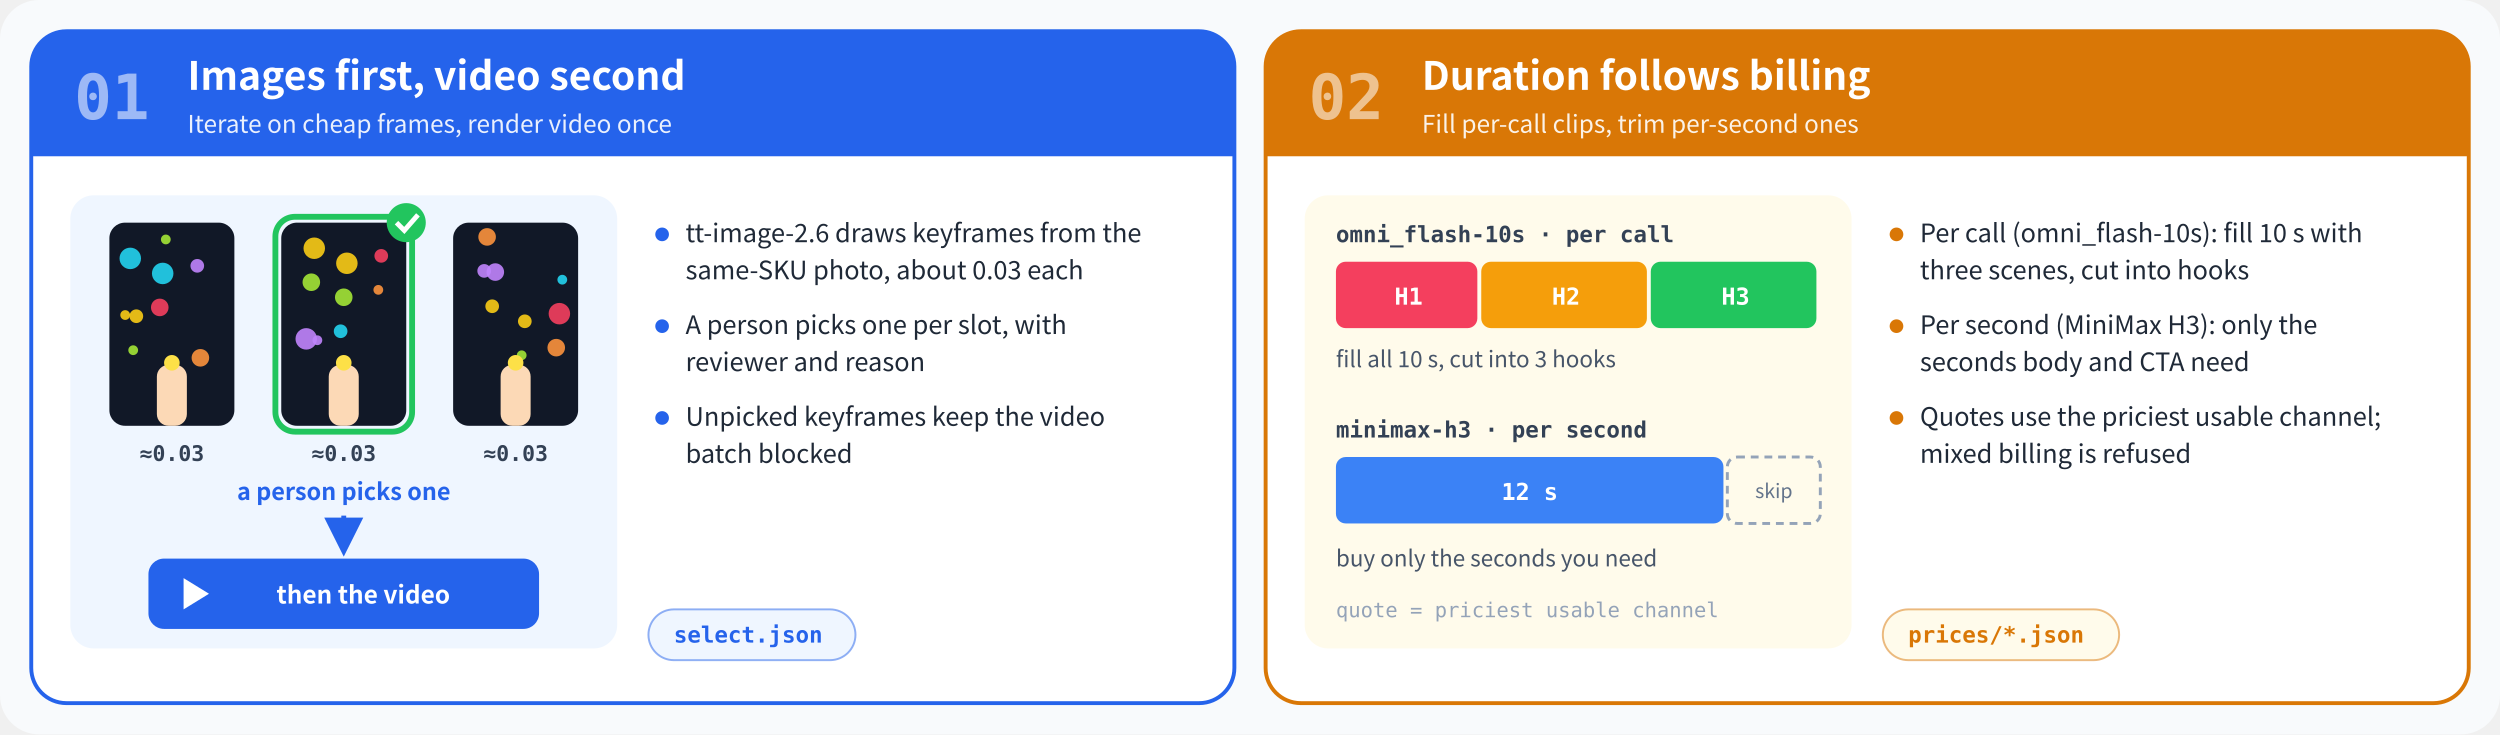
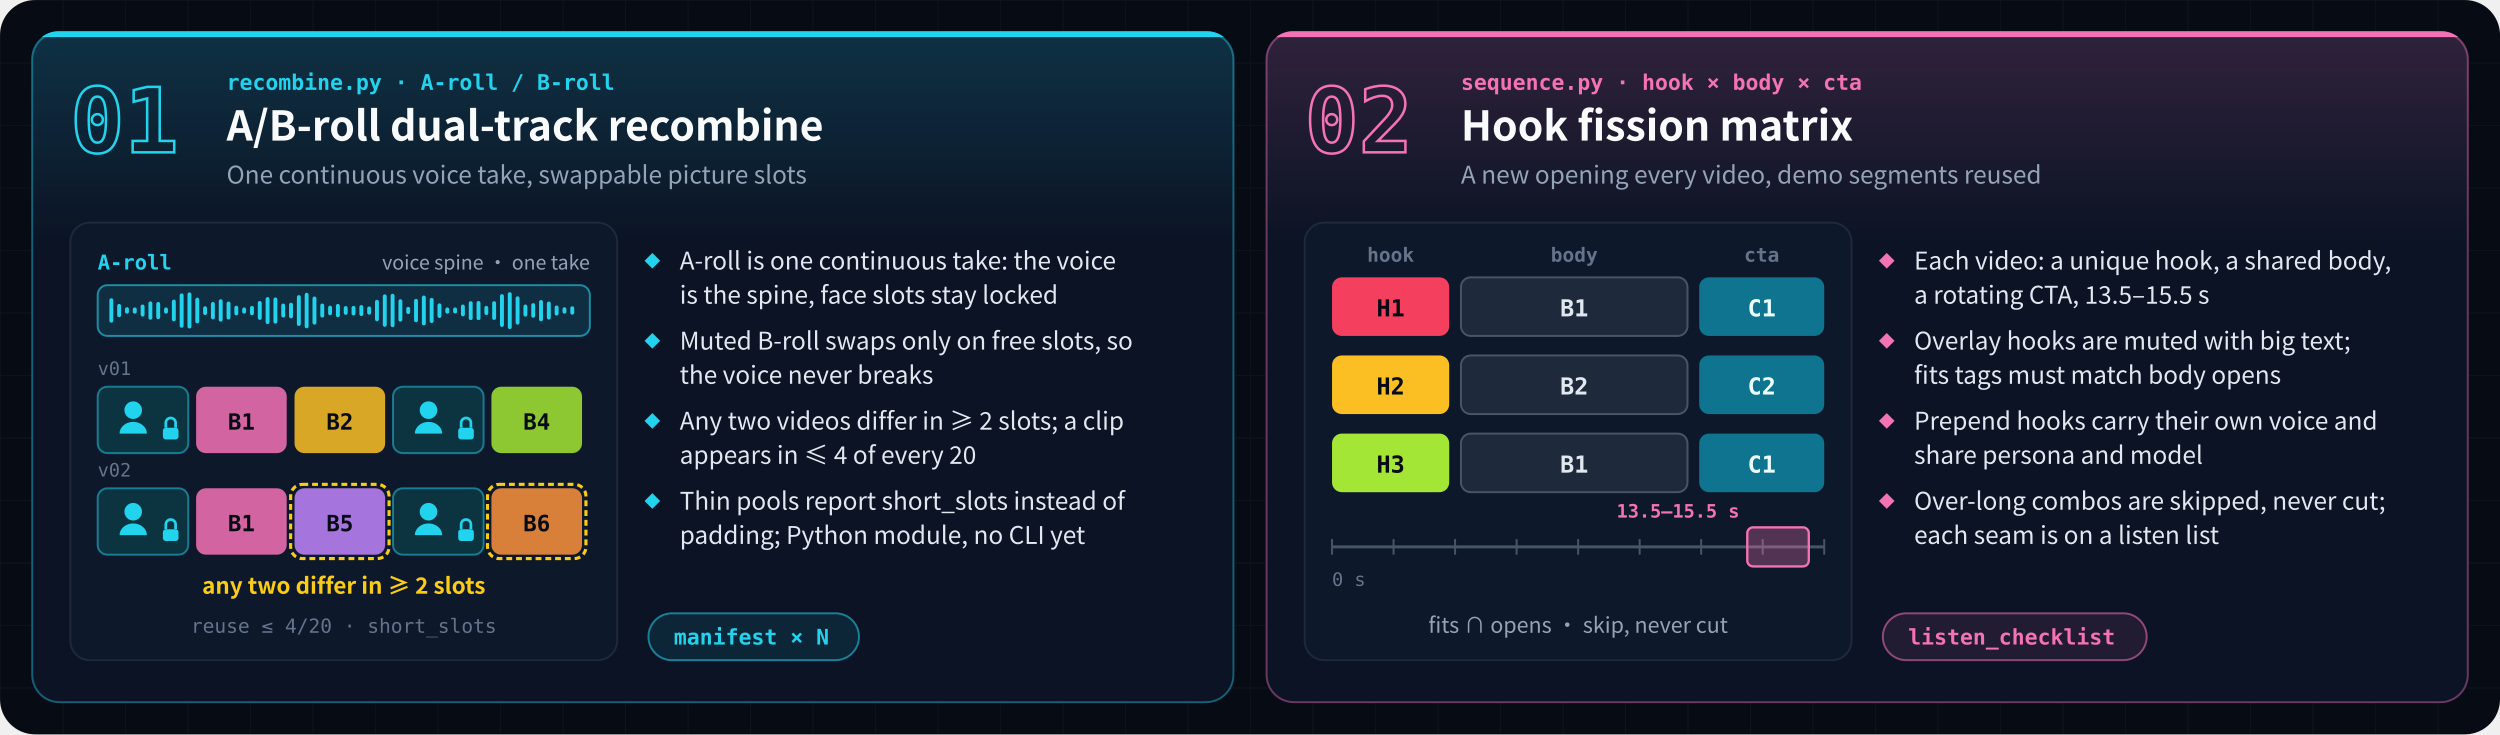
- <svg xmlns="http://www.w3.org/2000/svg" width="1280" height="376" viewBox="0 0 1280 376" role="img" aria-label="Highlights 01-02: images first, duration follows billing">
+ <svg xmlns="http://www.w3.org/2000/svg" width="1280" height="376" viewBox="0 0 1280 376" role="img" aria-label="Highlights 01-02: A/B-roll dual-track recombine, hook fission matrix">
  <defs>
-     <marker id="ar-2563eb" markerWidth="8" markerHeight="8" refX="6" refY="4" orient="auto">
-       <path d="M0 0 L8 4 L0 8 Z" fill="#2563eb" />
-     </marker>
-     <marker id="ar-d97706" markerWidth="8" markerHeight="8" refX="6" refY="4" orient="auto">
-       <path d="M0 0 L8 4 L0 8 Z" fill="#d97706" />
-     </marker>
-     <marker id="ar-db2777" markerWidth="8" markerHeight="8" refX="6" refY="4" orient="auto">
-       <path d="M0 0 L8 4 L0 8 Z" fill="#db2777" />
-     </marker>
-     <marker id="ar-059669" markerWidth="8" markerHeight="8" refX="6" refY="4" orient="auto">
-       <path d="M0 0 L8 4 L0 8 Z" fill="#059669" />
-     </marker>
-     <marker id="ar-7c3aed" markerWidth="8" markerHeight="8" refX="6" refY="4" orient="auto">
-       <path d="M0 0 L8 4 L0 8 Z" fill="#7c3aed" />
-     </marker>
-     <marker id="ar-dc2626" markerWidth="8" markerHeight="8" refX="6" refY="4" orient="auto">
-       <path d="M0 0 L8 4 L0 8 Z" fill="#dc2626" />
-     </marker>
+     <pattern id="grid" width="32" height="32" patternUnits="userSpaceOnUse">
+       <path d="M32 0H0V32" fill="none" stroke="#fff" stroke-opacity=".035" />
+     </pattern>
+     <linearGradient id="gl1" x1="0" y1="0" x2="0" y2="1">
+       <stop offset="0" stop-color="#22d3ee" stop-opacity=".16" />
+       <stop offset="1" stop-color="#22d3ee" stop-opacity="0" />
+     </linearGradient>
+     <linearGradient id="gl2" x1="0" y1="0" x2="0" y2="1">
+       <stop offset="0" stop-color="#f472b6" stop-opacity=".16" />
+       <stop offset="1" stop-color="#f472b6" stop-opacity="0" />
+     </linearGradient>
+     <linearGradient id="gl3" x1="0" y1="0" x2="0" y2="1">
+       <stop offset="0" stop-color="#fbbf24" stop-opacity=".16" />
+       <stop offset="1" stop-color="#fbbf24" stop-opacity="0" />
+     </linearGradient>
+     <linearGradient id="gl4" x1="0" y1="0" x2="0" y2="1">
+       <stop offset="0" stop-color="#a3e635" stop-opacity=".16" />
+       <stop offset="1" stop-color="#a3e635" stop-opacity="0" />
+     </linearGradient>
+     <linearGradient id="gl5" x1="0" y1="0" x2="0" y2="1">
+       <stop offset="0" stop-color="#c084fc" stop-opacity=".16" />
+       <stop offset="1" stop-color="#c084fc" stop-opacity="0" />
+     </linearGradient>
+     <linearGradient id="gl6" x1="0" y1="0" x2="0" y2="1">
+       <stop offset="0" stop-color="#34d399" stop-opacity=".16" />
+       <stop offset="1" stop-color="#34d399" stop-opacity="0" />
+     </linearGradient>
+     <linearGradient id="gl7" x1="0" y1="0" x2="0" y2="1">
+       <stop offset="0" stop-color="#fb923c" stop-opacity=".16" />
+       <stop offset="1" stop-color="#fb923c" stop-opacity="0" />
+     </linearGradient>
+     <linearGradient id="gl8" x1="0" y1="0" x2="0" y2="1">
+       <stop offset="0" stop-color="#38bdf8" stop-opacity=".16" />
+       <stop offset="1" stop-color="#38bdf8" stop-opacity="0" />
+     </linearGradient>
  </defs>
-   <rect width="1280" height="376" rx="20" fill="#f8fafc" />
+   <rect width="1280" height="376" rx="18" fill="#060b14" />
+   <rect width="1280" height="376" rx="18" fill="url(#grid)" />
  <g transform="translate(16 16)">
-     <rect width="616" height="344" rx="18" fill="#fff" stroke="#2563eb" stroke-width="2" />
-     <clipPath id="hc1">
-       <path d="M18 0H598A18 18 0 0 1 616 18V64H0V18A18 18 0 0 1 18 0Z" />
+     <clipPath id="cl1">
+       <rect width="616" height="344" rx="14" />
    </clipPath>
-     <g clip-path="url(#hc1)">
-       <rect width="616" height="64" fill="#2563eb" />
-     </g>
-     <text x="22" y="45" font-size="32" fill="#fff" font-family="SF Mono,Menlo,Consolas,monospace" font-weight="800" opacity=".55">01</text>
-     <text x="80" y="30" font-size="20" fill="#fff" font-family="PingFang SC,Hiragino Sans GB,Microsoft YaHei,Noto Sans CJK SC,Helvetica Neue,Arial,sans-serif" font-weight="700">Images first, video second</text>
-     <text x="80" y="52" font-size="12.5" fill="#fff" font-family="PingFang SC,Hiragino Sans GB,Microsoft YaHei,Noto Sans CJK SC,Helvetica Neue,Arial,sans-serif" opacity=".9">Iterate on cheap frames, render video once</text>
-     <g transform="translate(20 84)">
-       <rect width="280" height="232" rx="12" fill="#eff6ff" />
-       <rect x="20" y="14" width="64" height="104" rx="8" fill="#111827" />
-       <circle cx="30.7" cy="32.3" r="5.5" fill="#22d3ee" opacity=".9" />
-       <circle cx="32.2" cy="79.3" r="2.5" fill="#a3e635" opacity=".9" />
-       <circle cx="33.8" cy="61.9" r="3.5" fill="#facc15" opacity=".9" />
-       <circle cx="65.0" cy="36.1" r="3.5" fill="#c084fc" opacity=".9" />
-       <circle cx="66.6" cy="83.2" r="4.5" fill="#fb923c" opacity=".9" />
-       <circle cx="45.8" cy="57.4" r="4.5" fill="#f43f5e" opacity=".9" />
-       <circle cx="47.3" cy="40.0" r="5.5" fill="#22d3ee" opacity=".9" />
-       <circle cx="48.9" cy="22.6" r="2.5" fill="#a3e635" opacity=".9" />
-       <circle cx="28.1" cy="61.3" r="2.5" fill="#facc15" opacity=".9" />
-       <rect x="44.32" y="86.8" width="15.36" height="31.2" rx="6" fill="#fcd9b6" />
-       <circle cx="52.0" cy="85.76" r="4" fill="#fde047" />
-       <text x="52" y="136" font-size="11" fill="#334155" font-family="SF Mono,Menlo,Consolas,monospace" font-weight="700" text-anchor="middle">≈0.03</text>
-       <rect x="108" y="14" width="64" height="104" rx="8" fill="#111827" />
-       <circle cx="123.4" cy="44.5" r="4.5" fill="#a3e635" opacity=".9" />
-       <circle cx="124.9" cy="27.1" r="5.5" fill="#facc15" opacity=".9" />
-       <circle cx="126.5" cy="74.2" r="2.5" fill="#c084fc" opacity=".9" />
-       <circle cx="157.7" cy="48.4" r="2.5" fill="#fb923c" opacity=".9" />
-       <circle cx="159.2" cy="31.0" r="3.5" fill="#f43f5e" opacity=".9" />
-       <circle cx="138.4" cy="69.6" r="3.5" fill="#22d3ee" opacity=".9" />
-       <circle cx="140.0" cy="52.2" r="4.5" fill="#a3e635" opacity=".9" />
-       <circle cx="141.6" cy="34.8" r="5.5" fill="#facc15" opacity=".9" />
-       <circle cx="120.8" cy="73.5" r="5.5" fill="#c084fc" opacity=".9" />
-       <rect x="132.32" y="86.8" width="15.36" height="31.2" rx="6" fill="#fcd9b6" />
-       <circle cx="140.0" cy="85.76" r="4" fill="#fde047" />
-       <text x="140" y="136" font-size="11" fill="#334155" font-family="SF Mono,Menlo,Consolas,monospace" font-weight="700" text-anchor="middle">≈0.03</text>
-       <rect x="196" y="14" width="64" height="104" rx="8" fill="#111827" />
-       <circle cx="216.0" cy="56.8" r="3.5" fill="#facc15" opacity=".9" />
-       <circle cx="217.6" cy="39.3" r="4.5" fill="#c084fc" opacity=".9" />
-       <circle cx="248.8" cy="78.0" r="4.5" fill="#fb923c" opacity=".9" />
-       <circle cx="250.4" cy="60.6" r="5.5" fill="#f43f5e" opacity=".9" />
-       <circle cx="251.9" cy="43.2" r="2.5" fill="#22d3ee" opacity=".9" />
-       <circle cx="231.1" cy="81.9" r="2.5" fill="#a3e635" opacity=".9" />
-       <circle cx="232.7" cy="64.5" r="3.5" fill="#facc15" opacity=".9" />
-       <circle cx="211.9" cy="38.7" r="3.5" fill="#c084fc" opacity=".9" />
-       <circle cx="213.4" cy="21.3" r="4.5" fill="#fb923c" opacity=".9" />
-       <rect x="220.32" y="86.8" width="15.36" height="31.2" rx="6" fill="#fcd9b6" />
-       <circle cx="228.0" cy="85.76" r="4" fill="#fde047" />
-       <text x="228" y="136" font-size="11" fill="#334155" font-family="SF Mono,Menlo,Consolas,monospace" font-weight="700" text-anchor="middle">≈0.03</text>
-       <rect x="105" y="11" width="70" height="110" rx="10" fill="none" stroke="#22c55e" stroke-width="3" />
-       <circle cx="172" cy="14" r="10" fill="#22c55e" />
-       <path d="M167 14 L171 18 L178 10" stroke="#fff" stroke-width="2.5" fill="none" />
-       <text x="140" y="156" font-size="12" fill="#2563eb" font-family="PingFang SC,Hiragino Sans GB,Microsoft YaHei,Noto Sans CJK SC,Helvetica Neue,Arial,sans-serif" font-weight="700" text-anchor="middle">a person picks one</text>
-       <line x1="140" y1="164" x2="140" y2="180" stroke="#2563eb" stroke-width="2.5" marker-end="url(#ar-2563eb)" />
-       <rect x="40" y="186" width="200" height="36" rx="8" fill="#2563eb" />
-       <path d="M58 196 L58 212 L71 204 Z" fill="#fff" />
-       <text x="150" y="209" font-size="12.5" fill="#fff" font-family="PingFang SC,Hiragino Sans GB,Microsoft YaHei,Noto Sans CJK SC,Helvetica Neue,Arial,sans-serif" font-weight="700" text-anchor="middle">then the video</text>
-     </g>
-     <circle cx="323" cy="104.0" r="3.5" fill="#2563eb" />
-     <text x="335" y="108" font-size="13" fill="#1f2937" font-family="PingFang SC,Hiragino Sans GB,Microsoft YaHei,Noto Sans CJK SC,Helvetica Neue,Arial,sans-serif">tt-image-2.6 draws keyframes from the</text>
-     <text x="335" y="127" font-size="13" fill="#1f2937" font-family="PingFang SC,Hiragino Sans GB,Microsoft YaHei,Noto Sans CJK SC,Helvetica Neue,Arial,sans-serif">same-SKU photo, about 0.03 each</text>
-     <circle cx="323" cy="151.0" r="3.5" fill="#2563eb" />
-     <text x="335" y="155" font-size="13" fill="#1f2937" font-family="PingFang SC,Hiragino Sans GB,Microsoft YaHei,Noto Sans CJK SC,Helvetica Neue,Arial,sans-serif">A person picks one per slot, with</text>
-     <text x="335" y="174" font-size="13" fill="#1f2937" font-family="PingFang SC,Hiragino Sans GB,Microsoft YaHei,Noto Sans CJK SC,Helvetica Neue,Arial,sans-serif">reviewer and reason</text>
-     <circle cx="323" cy="198.0" r="3.5" fill="#2563eb" />
-     <text x="335" y="202" font-size="13" fill="#1f2937" font-family="PingFang SC,Hiragino Sans GB,Microsoft YaHei,Noto Sans CJK SC,Helvetica Neue,Arial,sans-serif">Unpicked keyframes keep the video</text>
-     <text x="335" y="221" font-size="13" fill="#1f2937" font-family="PingFang SC,Hiragino Sans GB,Microsoft YaHei,Noto Sans CJK SC,Helvetica Neue,Arial,sans-serif">batch blocked</text>
-     <rect x="316" y="296" width="106" height="26" rx="13" fill="#eff6ff" stroke="#2563eb" stroke-opacity=".5" />
-     <text x="329" y="313" font-size="11.5" fill="#2563eb" font-family="SF Mono,Menlo,Consolas,monospace" font-weight="700">select.json</text>
+     <rect width="616" height="344" rx="14" fill="#0b1324" />
+     <g clip-path="url(#cl1)">
+       <rect width="616" height="110" fill="url(#gl1)" />
+       <rect width="616" height="3" fill="#22d3ee" />
+     </g>
+     <rect x=".5" y=".5" width="615" height="343" rx="14" fill="none" stroke="#22d3ee" stroke-opacity=".4" />
+     <text x="20" y="62" font-size="46" fill="none" font-family="SF Mono,Menlo,Consolas,monospace" font-weight="800" stroke="#22d3ee" stroke-width="1.3">01</text>
+     <text x="100" y="30" font-size="11" fill="#22d3ee" font-family="SF Mono,Menlo,Consolas,monospace" font-weight="700">recombine.py · A-roll / B-roll</text>
+     <text x="100" y="56" font-size="21" fill="#f8fafc" font-family="PingFang SC,Hiragino Sans GB,Microsoft YaHei,Noto Sans CJK SC,Helvetica Neue,Arial,sans-serif" font-weight="700">A/B-roll dual-track recombine</text>
+     <text x="100" y="78" font-size="12.5" fill="#94a3b8" font-family="PingFang SC,Hiragino Sans GB,Microsoft YaHei,Noto Sans CJK SC,Helvetica Neue,Arial,sans-serif">One continuous voice take, swappable picture slots</text>
+     <g transform="translate(20 98)">
+       <rect width="280" height="224" rx="10" fill="#0e182b" stroke="#1e293b" />
+       <text x="14" y="24" font-size="10.5" fill="#22d3ee" font-family="SF Mono,Menlo,Consolas,monospace" font-weight="700">A-roll</text>
+       <text x="266" y="24" font-size="10" fill="#94a3b8" font-family="PingFang SC,Hiragino Sans GB,Microsoft YaHei,Noto Sans CJK SC,Helvetica Neue,Arial,sans-serif" text-anchor="end">voice spine · one take</text>
+       <rect x="14.0" y="32.0" width="252.0" height="26.0" rx="5" fill="#22d3ee" opacity="0.12" />
+       <rect x="14.0" y="32.0" width="252.0" height="26.0" rx="5" fill="none" stroke="#22d3ee" stroke-width="1" stroke-opacity="0.6" />
+       <rect x="20.0" y="38.7" width="2" height="12.5" rx="1" fill="#22d3ee" />
+       <rect x="24.0" y="41.6" width="2" height="6.8" rx="1" fill="#22d3ee" />
+       <rect x="28.0" y="43.3" width="2" height="3.3" rx="1" fill="#22d3ee" />
+       <rect x="32.0" y="43.4" width="2" height="3.2" rx="1" fill="#22d3ee" />
+       <rect x="36.0" y="41.9" width="2" height="6.2" rx="1" fill="#22d3ee" />
+       <rect x="40.0" y="40.3" width="2" height="9.4" rx="1" fill="#22d3ee" />
+       <rect x="44.0" y="40.6" width="2" height="8.8" rx="1" fill="#22d3ee" />
+       <rect x="48.0" y="43.4" width="2" height="3.2" rx="1" fill="#22d3ee" />
+       <rect x="52.0" y="39.4" width="2" height="11.1" rx="1" fill="#22d3ee" />
+       <rect x="56.0" y="36.2" width="2" height="17.6" rx="1" fill="#22d3ee" />
+       <rect x="60.0" y="35.7" width="2" height="18.5" rx="1" fill="#22d3ee" />
+       <rect x="64.0" y="38.4" width="2" height="13.2" rx="1" fill="#22d3ee" />
+       <rect x="68.0" y="42.8" width="2" height="4.5" rx="1" fill="#22d3ee" />
+       <rect x="72.0" y="40.6" width="2" height="8.9" rx="1" fill="#22d3ee" />
+       <rect x="76.0" y="39.2" width="2" height="11.5" rx="1" fill="#22d3ee" />
+       <rect x="80.0" y="40.4" width="2" height="9.2" rx="1" fill="#22d3ee" />
+       <rect x="84.0" y="42.5" width="2" height="5.0" rx="1" fill="#22d3ee" />
+       <rect x="88.0" y="43.4" width="2" height="3.2" rx="1" fill="#22d3ee" />
+       <rect x="92.0" y="42.6" width="2" height="4.8" rx="1" fill="#22d3ee" />
+       <rect x="96.0" y="40.1" width="2" height="9.7" rx="1" fill="#22d3ee" />
+       <rect x="100.0" y="38.1" width="2" height="13.8" rx="1" fill="#22d3ee" />
+       <rect x="104.0" y="38.3" width="2" height="13.4" rx="1" fill="#22d3ee" />
+       <rect x="108.0" y="41.4" width="2" height="7.2" rx="1" fill="#22d3ee" />
+       <rect x="112.0" y="41.0" width="2" height="8.0" rx="1" fill="#22d3ee" />
+       <rect x="116.0" y="37.1" width="2" height="15.8" rx="1" fill="#22d3ee" />
+       <rect x="120.0" y="35.9" width="2" height="18.2" rx="1" fill="#22d3ee" />
+       <rect x="124.0" y="37.8" width="2" height="14.4" rx="1" fill="#22d3ee" />
+       <rect x="128.0" y="41.4" width="2" height="7.2" rx="1" fill="#22d3ee" />
+       <rect x="132.0" y="42.5" width="2" height="4.9" rx="1" fill="#22d3ee" />
+       <rect x="136.0" y="41.6" width="2" height="6.8" rx="1" fill="#22d3ee" />
+       <rect x="140.0" y="42.7" width="2" height="4.5" rx="1" fill="#22d3ee" />
+       <rect x="144.0" y="42.6" width="2" height="4.9" rx="1" fill="#22d3ee" />
+       <rect x="148.0" y="42.2" width="2" height="5.6" rx="1" fill="#22d3ee" />
+       <rect x="152.0" y="42.9" width="2" height="4.2" rx="1" fill="#22d3ee" />
+       <rect x="156.0" y="39.5" width="2" height="11.0" rx="1" fill="#22d3ee" />
+       <rect x="160.0" y="36.7" width="2" height="16.6" rx="1" fill="#22d3ee" />
+       <rect x="164.0" y="36.4" width="2" height="17.1" rx="1" fill="#22d3ee" />
+       <rect x="168.0" y="39.2" width="2" height="11.5" rx="1" fill="#22d3ee" />
+       <rect x="172.0" y="43.1" width="2" height="3.7" rx="1" fill="#22d3ee" />
+       <rect x="176.0" y="39.0" width="2" height="12.0" rx="1" fill="#22d3ee" />
+       <rect x="180.0" y="37.3" width="2" height="15.3" rx="1" fill="#22d3ee" />
+       <rect x="184.0" y="38.5" width="2" height="12.9" rx="1" fill="#22d3ee" />
+       <rect x="188.0" y="41.3" width="2" height="7.5" rx="1" fill="#22d3ee" />
+       <rect x="192.0" y="43.4" width="2" height="3.2" rx="1" fill="#22d3ee" />
+       <rect x="196.0" y="43.4" width="2" height="3.1" rx="1" fill="#22d3ee" />
+       <rect x="200.0" y="41.9" width="2" height="6.1" rx="1" fill="#22d3ee" />
+       <rect x="204.0" y="40.2" width="2" height="9.7" rx="1" fill="#22d3ee" />
+       <rect x="208.0" y="40.1" width="2" height="9.8" rx="1" fill="#22d3ee" />
+       <rect x="212.0" y="42.6" width="2" height="4.7" rx="1" fill="#22d3ee" />
+       <rect x="216.0" y="40.2" width="2" height="9.6" rx="1" fill="#22d3ee" />
+       <rect x="220.0" y="36.6" width="2" height="16.8" rx="1" fill="#22d3ee" />
+       <rect x="224.0" y="35.6" width="2" height="18.9" rx="1" fill="#22d3ee" />
+       <rect x="228.0" y="37.7" width="2" height="14.5" rx="1" fill="#22d3ee" />
+       <rect x="232.0" y="41.9" width="2" height="6.2" rx="1" fill="#22d3ee" />
+       <rect x="236.0" y="41.2" width="2" height="7.5" rx="1" fill="#22d3ee" />
+       <rect x="240.0" y="39.6" width="2" height="10.9" rx="1" fill="#22d3ee" />
+       <rect x="244.0" y="40.4" width="2" height="9.2" rx="1" fill="#22d3ee" />
+       <rect x="248.0" y="42.4" width="2" height="5.2" rx="1" fill="#22d3ee" />
+       <rect x="252.0" y="43.3" width="2" height="3.3" rx="1" fill="#22d3ee" />
+       <rect x="256.0" y="42.8" width="2" height="4.3" rx="1" fill="#22d3ee" />
+       <text x="14" y="78" font-size="9.5" fill="#64748b" font-family="SF Mono,Menlo,Consolas,monospace">v01</text>
+       <rect x="14.0" y="84.0" width="46.4" height="34.0" rx="5" fill="#0c3440" stroke="#22d3ee" stroke-width="1" stroke-opacity="0.5" />
+       <circle cx="32.2" cy="96.0" r="4.5" fill="#22d3ee" />
+       <path d="M25.2 108.0 a7 6 0 0 1 14 0 z" fill="#22d3ee" />
+       <rect x="47.4" y="105.0" width="8" height="6" rx="1.5" fill="#22d3ee" />
+       <path d="M48.9 105.0 v-2.5 a2.5 2.5 0 0 1 5 0 v2.5" stroke="#22d3ee" stroke-width="1.4" fill="none" />
+       <rect x="64.4" y="84.0" width="46.4" height="34.0" rx="5" fill="#f472b6" opacity="0.85" />
+       <text x="87.6" y="106" font-size="11.5" fill="#060b14" font-family="SF Mono,Menlo,Consolas,monospace" font-weight="800" text-anchor="middle">B1</text>
+       <rect x="114.8" y="84.0" width="46.4" height="34.0" rx="5" fill="#fbbf24" opacity="0.85" />
+       <text x="138.0" y="106" font-size="11.5" fill="#060b14" font-family="SF Mono,Menlo,Consolas,monospace" font-weight="800" text-anchor="middle">B2</text>
+       <rect x="165.2" y="84.0" width="46.4" height="34.0" rx="5" fill="#0c3440" stroke="#22d3ee" stroke-width="1" stroke-opacity="0.5" />
+       <circle cx="183.4" cy="96.0" r="4.5" fill="#22d3ee" />
+       <path d="M176.4 108.0 a7 6 0 0 1 14 0 z" fill="#22d3ee" />
+       <rect x="198.6" y="105.0" width="8" height="6" rx="1.5" fill="#22d3ee" />
+       <path d="M200.1 105.0 v-2.5 a2.5 2.5 0 0 1 5 0 v2.5" stroke="#22d3ee" stroke-width="1.4" fill="none" />
+       <rect x="215.6" y="84.0" width="46.4" height="34.0" rx="5" fill="#a3e635" opacity="0.85" />
+       <text x="238.8" y="106" font-size="11.5" fill="#060b14" font-family="SF Mono,Menlo,Consolas,monospace" font-weight="800" text-anchor="middle">B4</text>
+       <text x="14" y="130" font-size="9.5" fill="#64748b" font-family="SF Mono,Menlo,Consolas,monospace">v02</text>
+       <rect x="14.0" y="136.0" width="46.4" height="34.0" rx="5" fill="#0c3440" stroke="#22d3ee" stroke-width="1" stroke-opacity="0.5" />
+       <circle cx="32.2" cy="148.0" r="4.5" fill="#22d3ee" />
+       <path d="M25.2 160.0 a7 6 0 0 1 14 0 z" fill="#22d3ee" />
+       <rect x="47.4" y="157.0" width="8" height="6" rx="1.5" fill="#22d3ee" />
+       <path d="M48.9 157.0 v-2.5 a2.5 2.5 0 0 1 5 0 v2.5" stroke="#22d3ee" stroke-width="1.4" fill="none" />
+       <rect x="64.4" y="136.0" width="46.4" height="34.0" rx="5" fill="#f472b6" opacity="0.85" />
+       <text x="87.6" y="158" font-size="11.5" fill="#060b14" font-family="SF Mono,Menlo,Consolas,monospace" font-weight="800" text-anchor="middle">B1</text>
+       <rect x="114.8" y="136.0" width="46.4" height="34.0" rx="5" fill="#c084fc" opacity="0.85" />
+       <text x="138.0" y="158" font-size="11.5" fill="#060b14" font-family="SF Mono,Menlo,Consolas,monospace" font-weight="800" text-anchor="middle">B5</text>
+       <rect x="112.8" y="134.0" width="50.4" height="38.0" rx="6" fill="none" stroke="#facc15" stroke-width="1.6" stroke-dasharray="3 2" />
+       <rect x="165.2" y="136.0" width="46.4" height="34.0" rx="5" fill="#0c3440" stroke="#22d3ee" stroke-width="1" stroke-opacity="0.5" />
+       <circle cx="183.4" cy="148.0" r="4.5" fill="#22d3ee" />
+       <path d="M176.4 160.0 a7 6 0 0 1 14 0 z" fill="#22d3ee" />
+       <rect x="198.6" y="157.0" width="8" height="6" rx="1.5" fill="#22d3ee" />
+       <path d="M200.1 157.0 v-2.5 a2.5 2.5 0 0 1 5 0 v2.5" stroke="#22d3ee" stroke-width="1.4" fill="none" />
+       <rect x="215.6" y="136.0" width="46.4" height="34.0" rx="5" fill="#fb923c" opacity="0.85" />
+       <text x="238.8" y="158" font-size="11.5" fill="#060b14" font-family="SF Mono,Menlo,Consolas,monospace" font-weight="800" text-anchor="middle">B6</text>
+       <rect x="213.6" y="134.0" width="50.4" height="38.0" rx="6" fill="none" stroke="#facc15" stroke-width="1.6" stroke-dasharray="3 2" />
+       <text x="140" y="190" font-size="11.5" fill="#facc15" font-family="PingFang SC,Hiragino Sans GB,Microsoft YaHei,Noto Sans CJK SC,Helvetica Neue,Arial,sans-serif" font-weight="700" text-anchor="middle">any two differ in ≥ 2 slots</text>
+       <text x="140" y="210" font-size="10" fill="#64748b" font-family="SF Mono,Menlo,Consolas,monospace" text-anchor="middle">reuse ≤ 4/20 · short_slots</text>
+     </g>
+     <path d="M318 113.5 l4 4 l-4 4 l-4 -4 z" fill="#22d3ee" />
+     <text x="332" y="122" font-size="12.5" fill="#e2e8f0" font-family="PingFang SC,Hiragino Sans GB,Microsoft YaHei,Noto Sans CJK SC,Helvetica Neue,Arial,sans-serif">A-roll is one continuous take: the voice</text>
+     <text x="332" y="139.5" font-size="12.5" fill="#e2e8f0" font-family="PingFang SC,Hiragino Sans GB,Microsoft YaHei,Noto Sans CJK SC,Helvetica Neue,Arial,sans-serif">is the spine, face slots stay locked</text>
+     <path d="M318 154.5 l4 4 l-4 4 l-4 -4 z" fill="#22d3ee" />
+     <text x="332" y="163.0" font-size="12.5" fill="#e2e8f0" font-family="PingFang SC,Hiragino Sans GB,Microsoft YaHei,Noto Sans CJK SC,Helvetica Neue,Arial,sans-serif">Muted B-roll swaps only on free slots, so</text>
+     <text x="332" y="180.5" font-size="12.5" fill="#e2e8f0" font-family="PingFang SC,Hiragino Sans GB,Microsoft YaHei,Noto Sans CJK SC,Helvetica Neue,Arial,sans-serif">the voice never breaks</text>
+     <path d="M318 195.5 l4 4 l-4 4 l-4 -4 z" fill="#22d3ee" />
+     <text x="332" y="204.0" font-size="12.5" fill="#e2e8f0" font-family="PingFang SC,Hiragino Sans GB,Microsoft YaHei,Noto Sans CJK SC,Helvetica Neue,Arial,sans-serif">Any two videos differ in ≥ 2 slots; a clip</text>
+     <text x="332" y="221.5" font-size="12.5" fill="#e2e8f0" font-family="PingFang SC,Hiragino Sans GB,Microsoft YaHei,Noto Sans CJK SC,Helvetica Neue,Arial,sans-serif">appears in ≤ 4 of every 20</text>
+     <path d="M318 236.5 l4 4 l-4 4 l-4 -4 z" fill="#22d3ee" />
+     <text x="332" y="245.0" font-size="12.5" fill="#e2e8f0" font-family="PingFang SC,Hiragino Sans GB,Microsoft YaHei,Noto Sans CJK SC,Helvetica Neue,Arial,sans-serif">Thin pools report short_slots instead of</text>
+     <text x="332" y="262.5" font-size="12.5" fill="#e2e8f0" font-family="PingFang SC,Hiragino Sans GB,Microsoft YaHei,Noto Sans CJK SC,Helvetica Neue,Arial,sans-serif">padding; Python module, no CLI yet</text>
+     <rect x="316.0" y="298.0" width="107.8" height="24.0" rx="12" fill="#22d3ee" opacity="0.1" />
+     <rect x="316.0" y="298.0" width="107.8" height="24.0" rx="12" fill="none" stroke="#22d3ee" stroke-width="1" stroke-opacity="0.55" />
+     <text x="329" y="314" font-size="11" fill="#22d3ee" font-family="SF Mono,Menlo,Consolas,monospace" font-weight="700">manifest × N</text>
  </g>
  <g transform="translate(648 16)">
-     <rect width="616" height="344" rx="18" fill="#fff" stroke="#d97706" stroke-width="2" />
-     <clipPath id="hc2">
-       <path d="M18 0H598A18 18 0 0 1 616 18V64H0V18A18 18 0 0 1 18 0Z" />
+     <clipPath id="cl2">
+       <rect width="616" height="344" rx="14" />
    </clipPath>
-     <g clip-path="url(#hc2)">
-       <rect width="616" height="64" fill="#d97706" />
-     </g>
-     <text x="22" y="45" font-size="32" fill="#fff" font-family="SF Mono,Menlo,Consolas,monospace" font-weight="800" opacity=".55">02</text>
-     <text x="80" y="30" font-size="20" fill="#fff" font-family="PingFang SC,Hiragino Sans GB,Microsoft YaHei,Noto Sans CJK SC,Helvetica Neue,Arial,sans-serif" font-weight="700">Duration follows billing</text>
-     <text x="80" y="52" font-size="12.5" fill="#fff" font-family="PingFang SC,Hiragino Sans GB,Microsoft YaHei,Noto Sans CJK SC,Helvetica Neue,Arial,sans-serif" opacity=".9">Fill per-call clips, trim per-second ones</text>
-     <g transform="translate(20 84)">
-       <rect width="280" height="232" rx="12" fill="#fffbeb" />
-       <text x="16" y="24" font-size="11.5" fill="#334155" font-family="SF Mono,Menlo,Consolas,monospace" font-weight="700">omni_flash-10s · per call</text>
-       <rect x="16.0" y="34" width="72.4" height="34" rx="5" fill="#f43f5e" />
-       <text x="53.2" y="56" font-size="12" fill="#fff" font-family="SF Mono,Menlo,Consolas,monospace" font-weight="800" text-anchor="middle">H1</text>
-       <rect x="90.4" y="34" width="84.8" height="34" rx="5" fill="#f59e0b" />
-       <text x="133.8" y="56" font-size="12" fill="#fff" font-family="SF Mono,Menlo,Consolas,monospace" font-weight="800" text-anchor="middle">H2</text>
-       <rect x="177.2" y="34" width="84.8" height="34" rx="5" fill="#22c55e" />
-       <text x="220.6" y="56" font-size="12" fill="#fff" font-family="SF Mono,Menlo,Consolas,monospace" font-weight="800" text-anchor="middle">H3</text>
-       <text x="16" y="88" font-size="11.5" fill="#475569" font-family="PingFang SC,Hiragino Sans GB,Microsoft YaHei,Noto Sans CJK SC,Helvetica Neue,Arial,sans-serif">fill all 10 s, cut into 3 hooks</text>
-       <text x="16" y="124" font-size="11.5" fill="#334155" font-family="SF Mono,Menlo,Consolas,monospace" font-weight="700">minimax-h3 · per second</text>
-       <rect x="16" y="134" width="198.4" height="34" rx="5" fill="#3b82f6" />
-       <text x="115.2" y="156" font-size="12" fill="#fff" font-family="SF Mono,Menlo,Consolas,monospace" font-weight="800" text-anchor="middle">12 s</text>
-       <rect x="216.4" y="134" width="47.6" height="34" rx="5" fill="none" stroke="#94a3b8" stroke-width="1.5" stroke-dasharray="4 3" />
-       <text x="240.2" y="155" font-size="10" fill="#64748b" font-family="PingFang SC,Hiragino Sans GB,Microsoft YaHei,Noto Sans CJK SC,Helvetica Neue,Arial,sans-serif" text-anchor="middle">skip</text>
-       <text x="16" y="190" font-size="11.5" fill="#475569" font-family="PingFang SC,Hiragino Sans GB,Microsoft YaHei,Noto Sans CJK SC,Helvetica Neue,Arial,sans-serif">buy only the seconds you need</text>
-       <text x="16" y="216" font-size="10.5" fill="#94a3b8" font-family="SF Mono,Menlo,Consolas,monospace">quote = priciest usable channel</text>
-     </g>
-     <circle cx="323" cy="104.0" r="3.5" fill="#d97706" />
-     <text x="335" y="108" font-size="13" fill="#1f2937" font-family="PingFang SC,Hiragino Sans GB,Microsoft YaHei,Noto Sans CJK SC,Helvetica Neue,Arial,sans-serif">Per call (omni_flash-10s): fill 10 s with</text>
-     <text x="335" y="127" font-size="13" fill="#1f2937" font-family="PingFang SC,Hiragino Sans GB,Microsoft YaHei,Noto Sans CJK SC,Helvetica Neue,Arial,sans-serif">three scenes, cut into hooks</text>
-     <circle cx="323" cy="151.0" r="3.5" fill="#d97706" />
-     <text x="335" y="155" font-size="13" fill="#1f2937" font-family="PingFang SC,Hiragino Sans GB,Microsoft YaHei,Noto Sans CJK SC,Helvetica Neue,Arial,sans-serif">Per second (MiniMax H3): only the</text>
-     <text x="335" y="174" font-size="13" fill="#1f2937" font-family="PingFang SC,Hiragino Sans GB,Microsoft YaHei,Noto Sans CJK SC,Helvetica Neue,Arial,sans-serif">seconds body and CTA need</text>
-     <circle cx="323" cy="198.0" r="3.5" fill="#d97706" />
-     <text x="335" y="202" font-size="13" fill="#1f2937" font-family="PingFang SC,Hiragino Sans GB,Microsoft YaHei,Noto Sans CJK SC,Helvetica Neue,Arial,sans-serif">Quotes use the priciest usable channel;</text>
-     <text x="335" y="221" font-size="13" fill="#1f2937" font-family="PingFang SC,Hiragino Sans GB,Microsoft YaHei,Noto Sans CJK SC,Helvetica Neue,Arial,sans-serif">mixed billing is refused</text>
-     <rect x="316" y="296" width="121" height="26" rx="13" fill="#fffbeb" stroke="#d97706" stroke-opacity=".5" />
-     <text x="329" y="313" font-size="11.5" fill="#d97706" font-family="SF Mono,Menlo,Consolas,monospace" font-weight="700">prices/*.json</text>
+     <rect width="616" height="344" rx="14" fill="#0b1324" />
+     <g clip-path="url(#cl2)">
+       <rect width="616" height="110" fill="url(#gl2)" />
+       <rect width="616" height="3" fill="#f472b6" />
+     </g>
+     <rect x=".5" y=".5" width="615" height="343" rx="14" fill="none" stroke="#f472b6" stroke-opacity=".4" />
+     <text x="20" y="62" font-size="46" fill="none" font-family="SF Mono,Menlo,Consolas,monospace" font-weight="800" stroke="#f472b6" stroke-width="1.3">02</text>
+     <text x="100" y="30" font-size="11" fill="#f472b6" font-family="SF Mono,Menlo,Consolas,monospace" font-weight="700">sequence.py · hook × body × cta</text>
+     <text x="100" y="56" font-size="21" fill="#f8fafc" font-family="PingFang SC,Hiragino Sans GB,Microsoft YaHei,Noto Sans CJK SC,Helvetica Neue,Arial,sans-serif" font-weight="700">Hook fission matrix</text>
+     <text x="100" y="78" font-size="12.5" fill="#94a3b8" font-family="PingFang SC,Hiragino Sans GB,Microsoft YaHei,Noto Sans CJK SC,Helvetica Neue,Arial,sans-serif">A new opening every video, demo segments reused</text>
+     <g transform="translate(20 98)">
+       <rect width="280" height="224" rx="10" fill="#0e182b" stroke="#1e293b" />
+       <text x="44" y="20" font-size="10" fill="#64748b" font-family="SF Mono,Menlo,Consolas,monospace" font-weight="700" text-anchor="middle">hook</text>
+       <text x="138" y="20" font-size="10" fill="#64748b" font-family="SF Mono,Menlo,Consolas,monospace" font-weight="700" text-anchor="middle">body</text>
+       <text x="234" y="20" font-size="10" fill="#64748b" font-family="SF Mono,Menlo,Consolas,monospace" font-weight="700" text-anchor="middle">cta</text>
+       <rect x="14.0" y="28.0" width="60.0" height="30.0" rx="5" fill="#f43f5e" />
+       <text x="44" y="48" font-size="12" fill="#060b14" font-family="SF Mono,Menlo,Consolas,monospace" font-weight="800" text-anchor="middle">H1</text>
+       <rect x="80.0" y="28.0" width="116.0" height="30.0" rx="5" fill="#1e293b" stroke="#475569" stroke-width="1" />
+       <text x="138" y="48" font-size="12" fill="#e2e8f0" font-family="SF Mono,Menlo,Consolas,monospace" font-weight="800" text-anchor="middle">B1</text>
+       <rect x="202.0" y="28.0" width="64.0" height="30.0" rx="5" fill="#0e7490" />
+       <text x="234" y="48" font-size="12" fill="#ecfeff" font-family="SF Mono,Menlo,Consolas,monospace" font-weight="800" text-anchor="middle">C1</text>
+       <rect x="14.0" y="68.0" width="60.0" height="30.0" rx="5" fill="#fbbf24" />
+       <text x="44" y="88" font-size="12" fill="#060b14" font-family="SF Mono,Menlo,Consolas,monospace" font-weight="800" text-anchor="middle">H2</text>
+       <rect x="80.0" y="68.0" width="116.0" height="30.0" rx="5" fill="#1e293b" stroke="#475569" stroke-width="1" />
+       <text x="138" y="88" font-size="12" fill="#e2e8f0" font-family="SF Mono,Menlo,Consolas,monospace" font-weight="800" text-anchor="middle">B2</text>
+       <rect x="202.0" y="68.0" width="64.0" height="30.0" rx="5" fill="#0e7490" />
+       <text x="234" y="88" font-size="12" fill="#ecfeff" font-family="SF Mono,Menlo,Consolas,monospace" font-weight="800" text-anchor="middle">C2</text>
+       <rect x="14.0" y="108.0" width="60.0" height="30.0" rx="5" fill="#a3e635" />
+       <text x="44" y="128" font-size="12" fill="#060b14" font-family="SF Mono,Menlo,Consolas,monospace" font-weight="800" text-anchor="middle">H3</text>
+       <rect x="80.0" y="108.0" width="116.0" height="30.0" rx="5" fill="#1e293b" stroke="#475569" stroke-width="1" />
+       <text x="138" y="128" font-size="12" fill="#e2e8f0" font-family="SF Mono,Menlo,Consolas,monospace" font-weight="800" text-anchor="middle">B1</text>
+       <rect x="202.0" y="108.0" width="64.0" height="30.0" rx="5" fill="#0e7490" />
+       <text x="234" y="128" font-size="12" fill="#ecfeff" font-family="SF Mono,Menlo,Consolas,monospace" font-weight="800" text-anchor="middle">C1</text>
+       <line x1="14" y1="166" x2="266" y2="166" stroke="#475569" stroke-width="1.5" />
+       <line x1="14.0" y1="162" x2="14.0" y2="170" stroke="#475569" />
+       <line x1="45.5" y1="162" x2="45.5" y2="170" stroke="#475569" />
+       <line x1="77.0" y1="162" x2="77.0" y2="170" stroke="#475569" />
+       <line x1="108.5" y1="162" x2="108.5" y2="170" stroke="#475569" />
+       <line x1="140.0" y1="162" x2="140.0" y2="170" stroke="#475569" />
+       <line x1="171.5" y1="162" x2="171.5" y2="170" stroke="#475569" />
+       <line x1="203.0" y1="162" x2="203.0" y2="170" stroke="#475569" />
+       <line x1="234.5" y1="162" x2="234.5" y2="170" stroke="#475569" />
+       <line x1="266.0" y1="162" x2="266.0" y2="170" stroke="#475569" />
+       <rect x="226.6" y="156.0" width="31.5" height="20.0" rx="3" fill="#f472b6" opacity="0.3" />
+       <rect x="226.6" y="156.0" width="31.5" height="20.0" rx="3" fill="none" stroke="#f472b6" stroke-width="1.2" />
+       <text x="14" y="186" font-size="9.5" fill="#64748b" font-family="SF Mono,Menlo,Consolas,monospace">0 s</text>
+       <text x="222.6" y="151" font-size="9.5" fill="#f472b6" font-family="SF Mono,Menlo,Consolas,monospace" font-weight="700" text-anchor="end">13.5–15.5 s</text>
+       <text x="140" y="210" font-size="11" fill="#94a3b8" font-family="PingFang SC,Hiragino Sans GB,Microsoft YaHei,Noto Sans CJK SC,Helvetica Neue,Arial,sans-serif" text-anchor="middle">fits ∩ opens · skip, never cut</text>
+     </g>
+     <path d="M318 113.5 l4 4 l-4 4 l-4 -4 z" fill="#f472b6" />
+     <text x="332" y="122" font-size="12.5" fill="#e2e8f0" font-family="PingFang SC,Hiragino Sans GB,Microsoft YaHei,Noto Sans CJK SC,Helvetica Neue,Arial,sans-serif">Each video: a unique hook, a shared body,</text>
+     <text x="332" y="139.5" font-size="12.5" fill="#e2e8f0" font-family="PingFang SC,Hiragino Sans GB,Microsoft YaHei,Noto Sans CJK SC,Helvetica Neue,Arial,sans-serif">a rotating CTA, 13.5–15.5 s</text>
+     <path d="M318 154.5 l4 4 l-4 4 l-4 -4 z" fill="#f472b6" />
+     <text x="332" y="163.0" font-size="12.5" fill="#e2e8f0" font-family="PingFang SC,Hiragino Sans GB,Microsoft YaHei,Noto Sans CJK SC,Helvetica Neue,Arial,sans-serif">Overlay hooks are muted with big text;</text>
+     <text x="332" y="180.5" font-size="12.5" fill="#e2e8f0" font-family="PingFang SC,Hiragino Sans GB,Microsoft YaHei,Noto Sans CJK SC,Helvetica Neue,Arial,sans-serif">fits tags must match body opens</text>
+     <path d="M318 195.5 l4 4 l-4 4 l-4 -4 z" fill="#f472b6" />
+     <text x="332" y="204.0" font-size="12.5" fill="#e2e8f0" font-family="PingFang SC,Hiragino Sans GB,Microsoft YaHei,Noto Sans CJK SC,Helvetica Neue,Arial,sans-serif">Prepend hooks carry their own voice and</text>
+     <text x="332" y="221.5" font-size="12.5" fill="#e2e8f0" font-family="PingFang SC,Hiragino Sans GB,Microsoft YaHei,Noto Sans CJK SC,Helvetica Neue,Arial,sans-serif">share persona and model</text>
+     <path d="M318 236.5 l4 4 l-4 4 l-4 -4 z" fill="#f472b6" />
+     <text x="332" y="245.0" font-size="12.5" fill="#e2e8f0" font-family="PingFang SC,Hiragino Sans GB,Microsoft YaHei,Noto Sans CJK SC,Helvetica Neue,Arial,sans-serif">Over-long combos are skipped, never cut;</text>
+     <text x="332" y="262.5" font-size="12.5" fill="#e2e8f0" font-family="PingFang SC,Hiragino Sans GB,Microsoft YaHei,Noto Sans CJK SC,Helvetica Neue,Arial,sans-serif">each seam is on a listen list</text>
+     <rect x="316.0" y="298.0" width="135.1" height="24.0" rx="12" fill="#f472b6" opacity="0.1" />
+     <rect x="316.0" y="298.0" width="135.1" height="24.0" rx="12" fill="none" stroke="#f472b6" stroke-width="1" stroke-opacity="0.55" />
+     <text x="329" y="314" font-size="11" fill="#f472b6" font-family="SF Mono,Menlo,Consolas,monospace" font-weight="700">listen_checklist</text>
  </g>
</svg>
